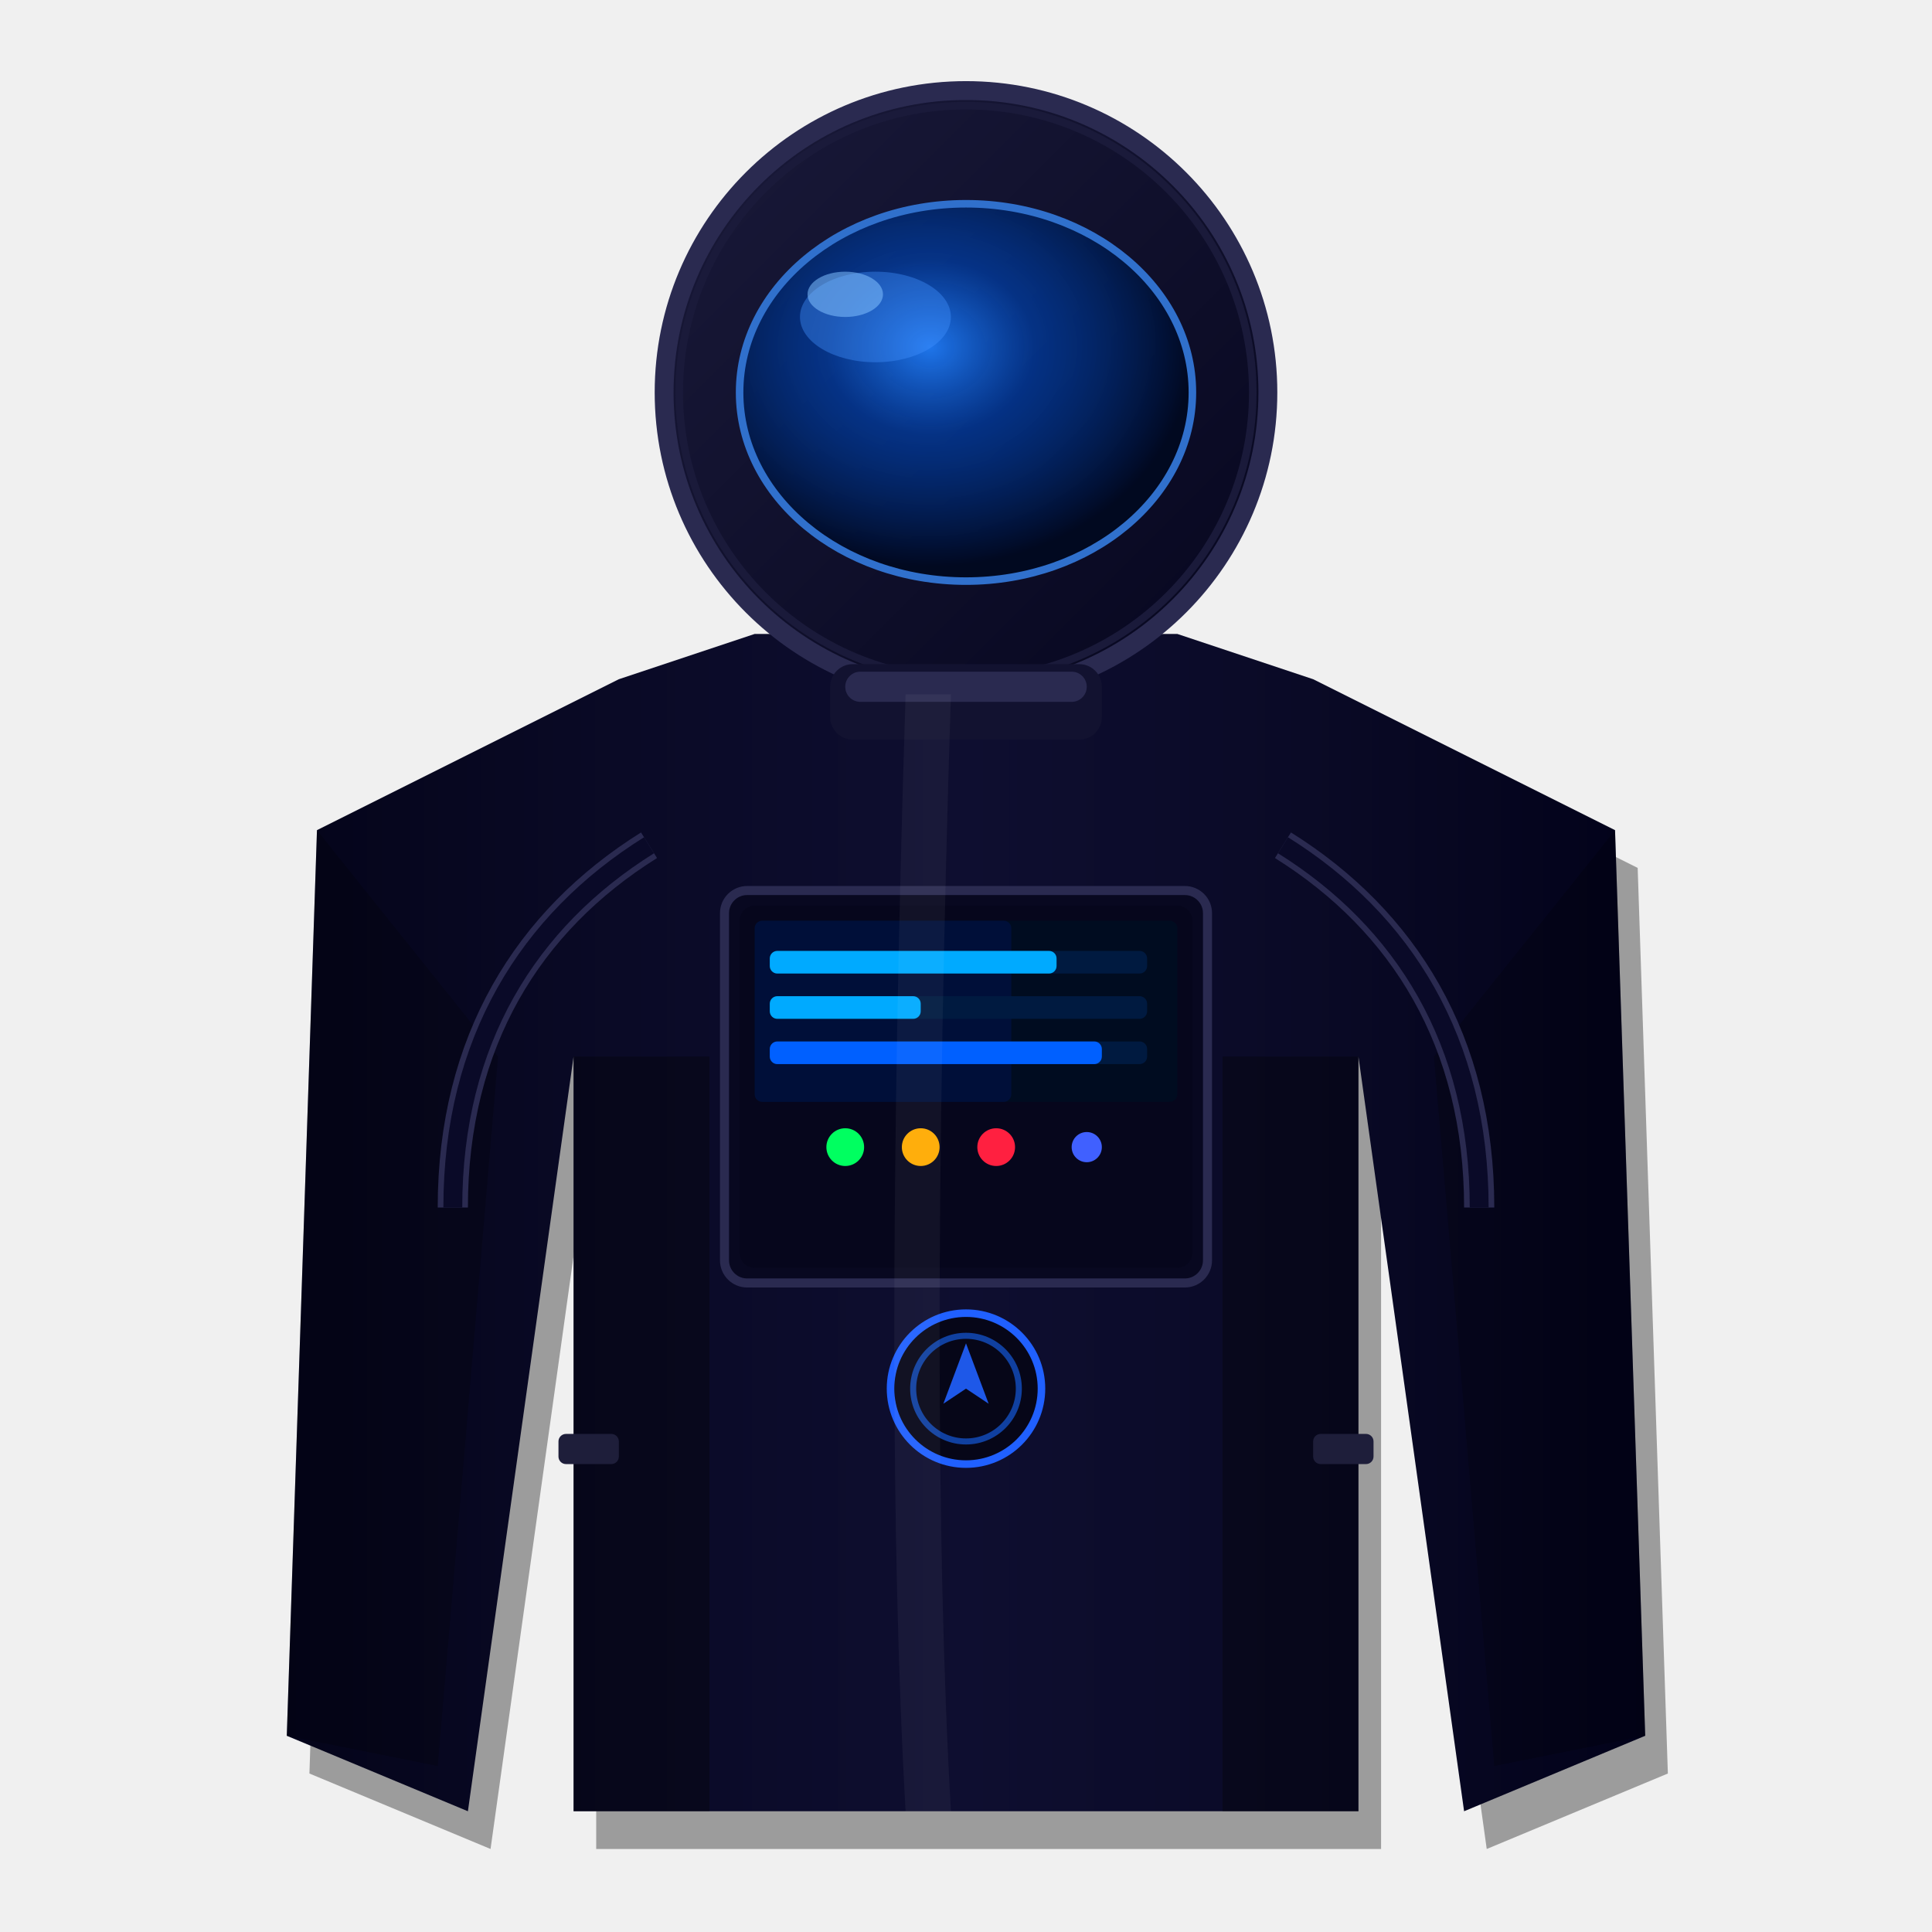
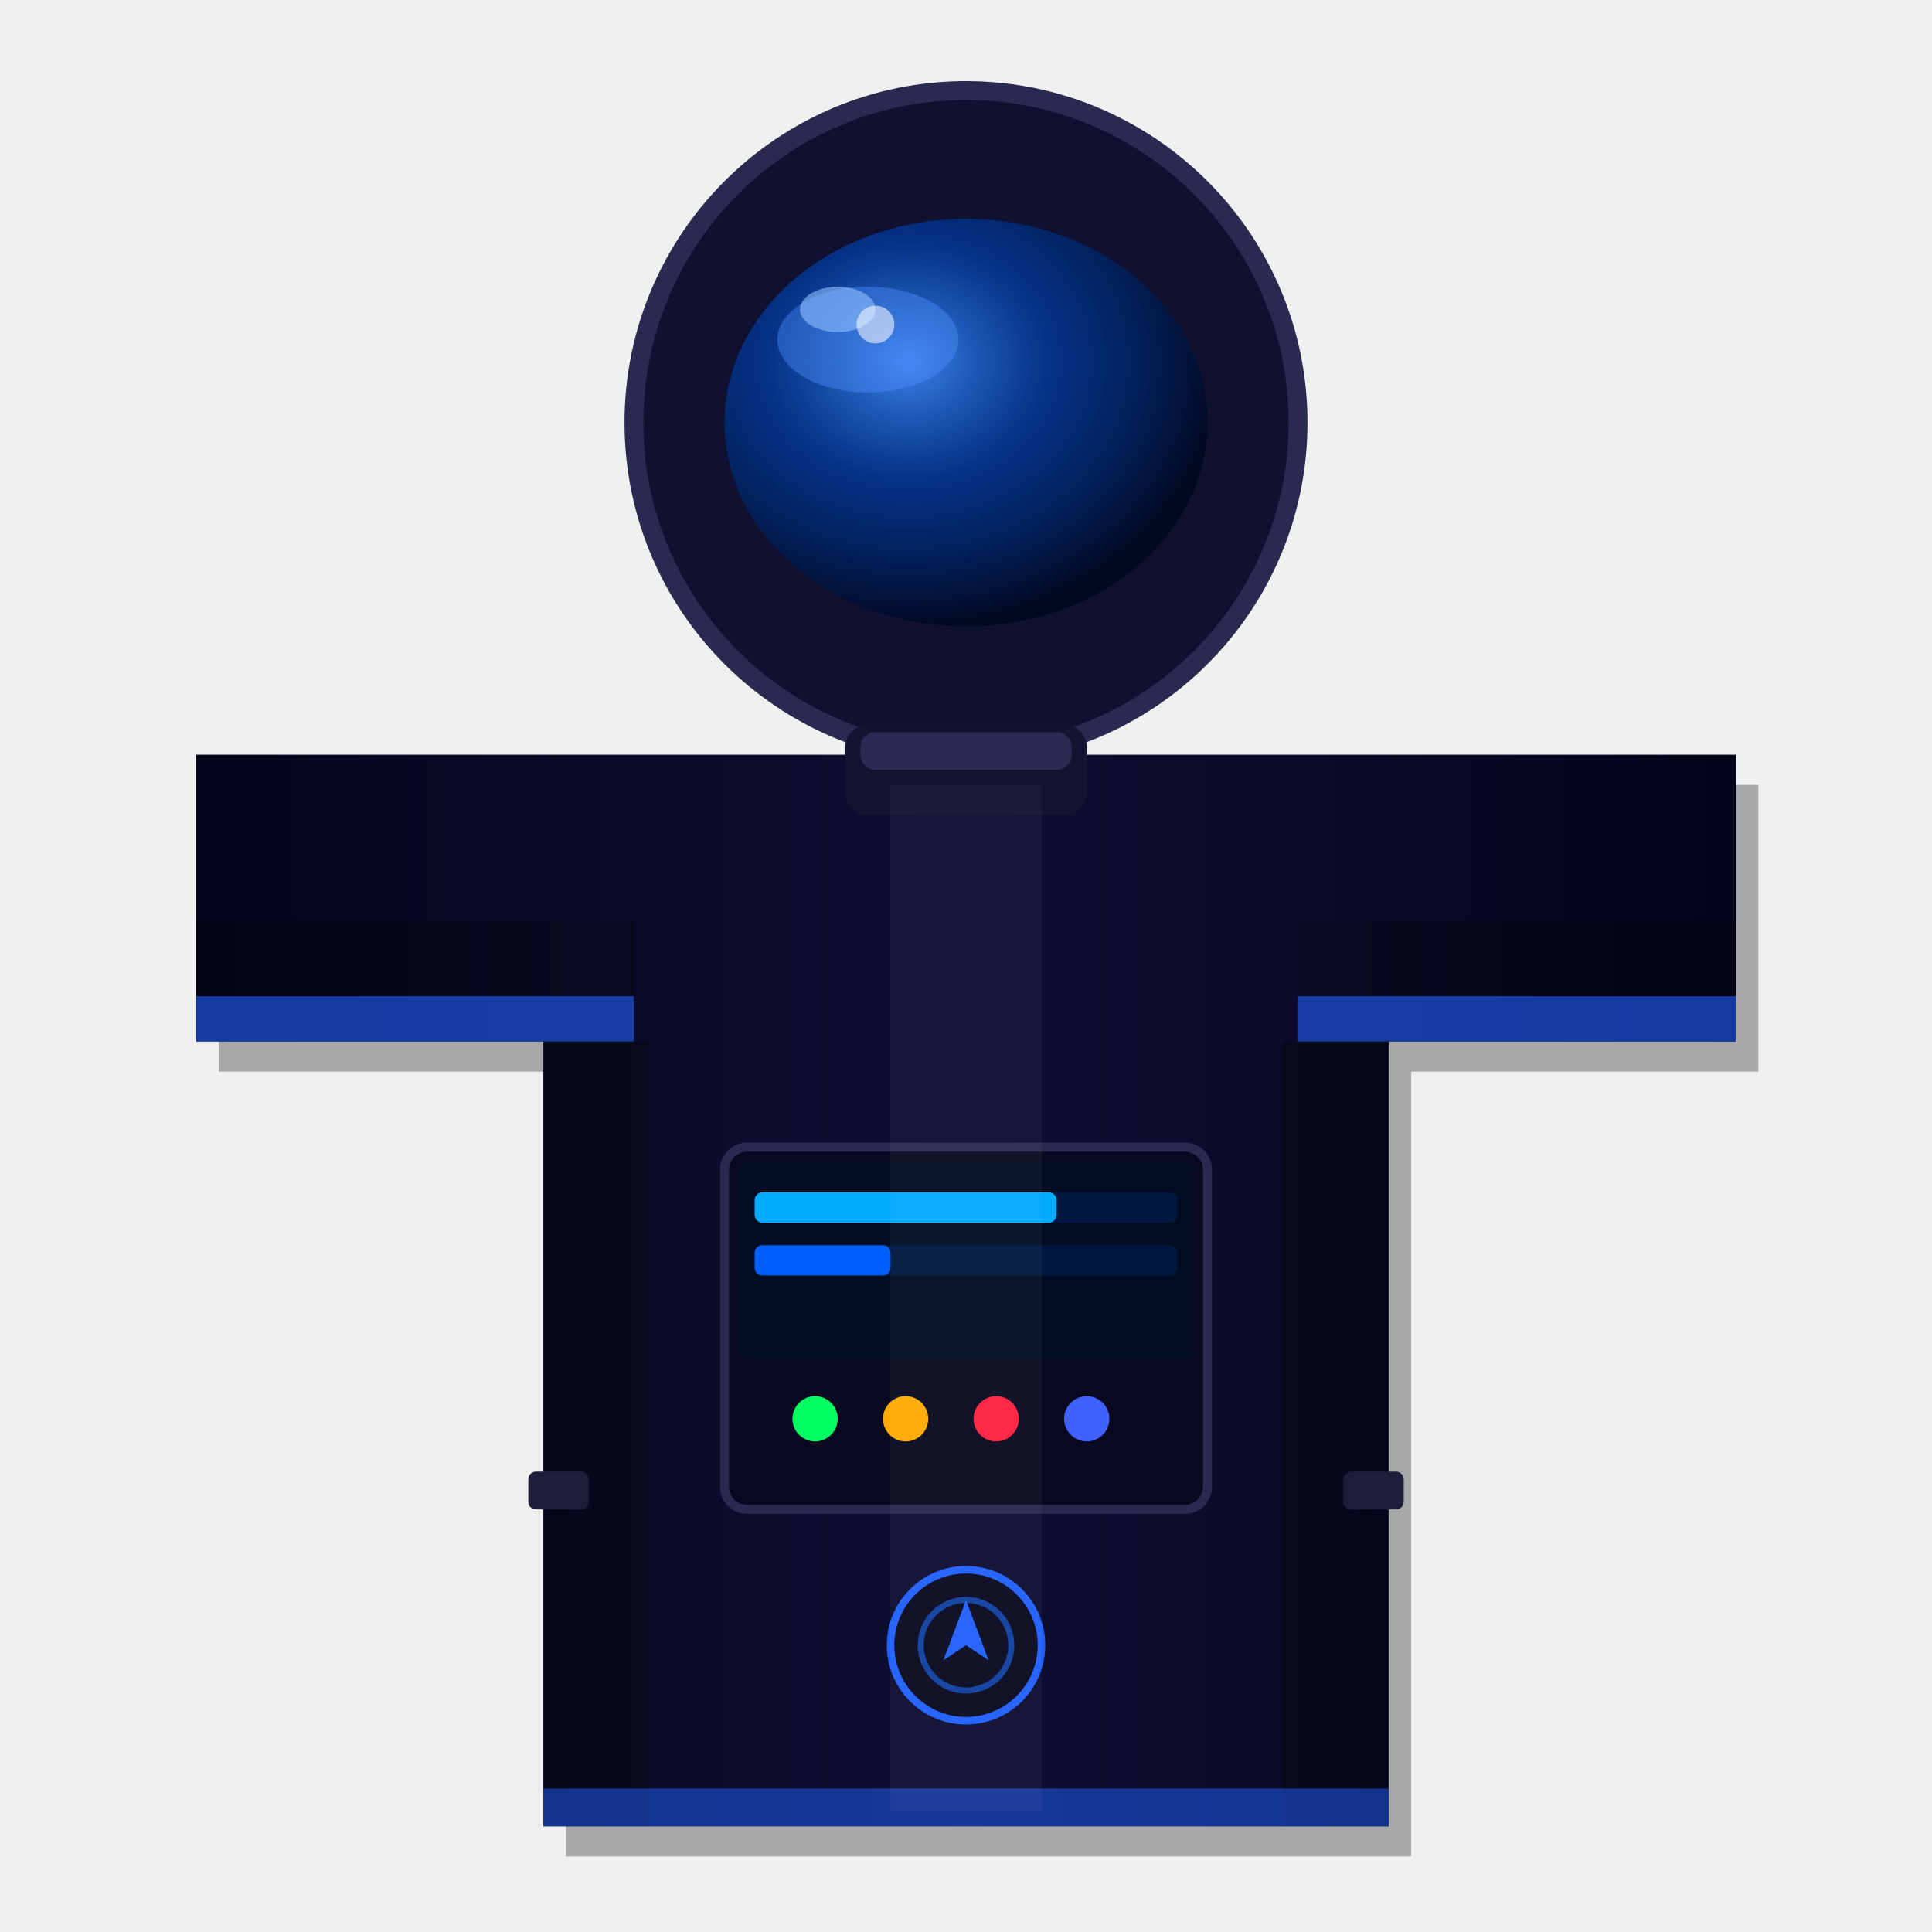
<svg xmlns="http://www.w3.org/2000/svg" width="256" height="256" viewBox="0 0 256 256">
  <defs>
    <linearGradient id="vg" x1="0%" y1="0%" x2="100%" y2="0%">
-       <stop offset="0%" stop-color="#04041A" />
-       <stop offset="25%" stop-color="#0A0A26" />
-       <stop offset="50%" stop-color="#0E0E30" />
-       <stop offset="75%" stop-color="#0A0A26" />
+       <stop offset="0%" stop-color="#04041C" />
+       <stop offset="25%" stop-color="#0A0A28" />
+       <stop offset="50%" stop-color="#0E0E32" />
+       <stop offset="75%" stop-color="#0A0A28" />
      <stop offset="100%" stop-color="#02021A" />
    </linearGradient>
-     <radialGradient id="visor" cx="42%" cy="38%" r="58%">
-       <stop offset="0%" stop-color="#2080FF" stop-opacity="0.9" />
-       <stop offset="40%" stop-color="#0040AA" stop-opacity="0.7" />
+     <radialGradient id="visor" cx="38%" cy="35%" r="65%">
+       <stop offset="0%" stop-color="#4090FF" stop-opacity="0.9" />
+       <stop offset="45%" stop-color="#0040AA" stop-opacity="0.7" />
      <stop offset="100%" stop-color="#000820" stop-opacity="0.95" />
    </radialGradient>
-     <linearGradient id="helmet_g" x1="0%" y1="0%" x2="100%" y2="100%">
-       <stop offset="0%" stop-color="#1A1A3A" />
-       <stop offset="100%" stop-color="#06061E" />
-     </linearGradient>
-     <linearGradient id="blue_edge" x1="0%" y1="0%" x2="100%" y2="0%">
-       <stop offset="0%" stop-color="#2060FF" stop-opacity="0" />
-       <stop offset="50%" stop-color="#2060FF" stop-opacity="0.5" />
-       <stop offset="100%" stop-color="#2060FF" stop-opacity="0" />
-     </linearGradient>
  </defs>
-   <path d="M82,90 L42,110 L38,230 L62,240 L76,140 L76,240 L180,240 L180,140 L194,240 L218,230 L214,110 L174,90 L156,84 L100,84 Z" fill="#000" opacity="0.35" transform="translate(3,5)" />
-   <path d="M82,90 L42,110 L38,230 L62,240 L76,140 L76,240 L180,240 L180,140 L194,240 L218,230 L214,110 L174,90 L156,84 L100,84 Z" fill="url(#vg)" />
-   <path d="M76,140 L76,240 L94,240 L94,140 Z" fill="#000" opacity="0.3" />
-   <path d="M180,140 L180,240 L162,240 L162,140 Z" fill="#000" opacity="0.3" />
-   <path d="M42,110 L38,230 L58,234 L66,140 Z" fill="#000" opacity="0.2" />
-   <path d="M214,110 L218,230 L198,234 L190,140 Z" fill="#000" opacity="0.2" />
-   <circle cx="128" cy="52" r="40" fill="url(#helmet_g)" />
-   <circle cx="128" cy="52" r="40" fill="none" stroke="#2A2A50" stroke-width="2.5" />
-   <circle cx="128" cy="52" r="38" fill="none" stroke="#1A1A3A" stroke-width="1" />
-   <ellipse cx="128" cy="52" rx="30" ry="25" fill="url(#visor)" />
-   <ellipse cx="116" cy="42" rx="10" ry="6" fill="#4090FF" opacity="0.4" />
-   <ellipse cx="112" cy="39" rx="5" ry="3" fill="#80C0FF" opacity="0.55" />
-   <ellipse cx="128" cy="52" rx="30" ry="25" fill="none" stroke="#3070CC" stroke-width="1" />
-   <rect x="110" y="88" width="36" height="10" rx="3" fill="#121230" />
-   <rect x="112" y="89" width="32" height="4" rx="2" fill="#2A2A50" />
-   <rect x="96" y="118" width="64" height="52" rx="3" fill="#080820" stroke="#2A2A50" stroke-width="1.2" />
-   <rect x="98" y="120" width="60" height="48" rx="2" fill="#06061C" />
-   <rect x="100" y="122" width="56" height="24" rx="1" fill="#000C20" />
-   <rect x="100" y="122" width="34" height="24" rx="1" fill="#001040" opacity="0.8" />
-   <rect x="102" y="126" width="50" height="3" rx="1" fill="#001A40" />
-   <rect x="102" y="126" width="38" height="3" rx="1" fill="#00AAFF" />
-   <rect x="102" y="132" width="50" height="3" rx="1" fill="#001A40" />
-   <rect x="102" y="132" width="20" height="3" rx="1" fill="#00AAFF" />
-   <rect x="102" y="138" width="50" height="3" rx="1" fill="#001A40" />
-   <rect x="102" y="138" width="44" height="3" rx="1" fill="#0060FF" />
-   <circle cx="112" cy="152" r="2.5" fill="#00FF60" />
-   <circle cx="122" cy="152" r="2.5" fill="#FFAA00" />
-   <circle cx="132" cy="152" r="2.5" fill="#FF2040" />
-   <circle cx="144" cy="152" r="2" fill="#4060FF" />
-   <path d="M86,112 C70,122 60,138 60,160" stroke="#2A2A50" stroke-width="4" fill="none" />
-   <path d="M86,112 C70,122 60,138 60,160" stroke="#0A0A28" stroke-width="2.5" fill="none" />
-   <path d="M170,112 C186,122 196,138 196,160" stroke="#2A2A50" stroke-width="4" fill="none" />
-   <path d="M170,112 C186,122 196,138 196,160" stroke="#0A0A28" stroke-width="2.5" fill="none" />
-   <circle cx="128" cy="184" r="10" fill="#060618" stroke="#2060FF" stroke-width="1" />
-   <circle cx="128" cy="184" r="7" fill="none" stroke="#1040A0" stroke-width="0.8" />
-   <path d="M128,178 L131,186 L128,184 L125,186 Z" fill="#2060FF" opacity="0.9" />
-   <rect x="74" y="190" width="8" height="4" rx="1" fill="#1E1E3A" />
-   <rect x="174" y="190" width="8" height="4" rx="1" fill="#1E1E3A" />
-   <path d="M62,240 L194,240" stroke="url(#blue_edge)" stroke-width="2" fill="none" />
-   <path d="M120,92 C118,155 118,205 120,240 L126,240 C124,205 124,155 126,92 Z" fill="#FFFFFF" opacity="0.05" />
+   <path d="M 26,100 L 230,100 L 230,138 L 184,138 L 184,242 L 72,242 L 72,138 L 26,138 Z" fill="#000000" opacity="0.3" transform="translate(3,4)" />
+   <path d="M 26,100 L 230,100 L 230,138 L 184,138 L 184,242 L 72,242 L 72,138 L 26,138 Z" fill="url(#vg)" />
+   <circle cx="128" cy="56" r="44" fill="#101030" />
+   <circle cx="128" cy="56" r="44" fill="none" stroke="#2A2A50" stroke-width="2.5" />
+   <ellipse cx="128" cy="56" rx="32" ry="27" fill="url(#visor)" />
+   <ellipse cx="115" cy="45" rx="12" ry="7" fill="#5090FF" opacity="0.4" />
+   <ellipse cx="111" cy="41" rx="5" ry="3" fill="#90C0FF" opacity="0.6" />
+   <circle cx="116" cy="43" r="2.5" fill="#FFFFFF" opacity="0.55" />
+   <rect x="112" y="96" width="32" height="12" rx="3" fill="#141432" />
+   <rect x="114" y="97" width="28" height="5" rx="2" fill="#2A2A50" />
+   <rect x="72" y="138" width="14" height="104" fill="#000000" opacity="0.28" />
+   <rect x="170" y="138" width="14" height="104" fill="#000000" opacity="0.28" />
+   <rect x="26" y="122" width="58" height="16" fill="#000000" opacity="0.2" />
+   <rect x="172" y="122" width="58" height="16" fill="#000000" opacity="0.2" />
+   <rect x="96" y="152" width="64" height="48" rx="3" fill="#080820" stroke="#2A2A50" stroke-width="1.2" />
+   <rect x="98" y="154" width="60" height="26" rx="1" fill="#000C22" />
+   <rect x="100" y="158" width="56" height="4" rx="1" fill="#001840" />
+   <rect x="100" y="158" width="40" height="4" rx="1" fill="#00AAFF" />
+   <rect x="100" y="165" width="56" height="4" rx="1" fill="#001840" />
+   <rect x="100" y="165" width="18" height="4" rx="1" fill="#0060FF" />
+   <circle cx="108" cy="188" r="3" fill="#00FF60" />
+   <circle cx="120" cy="188" r="3" fill="#FFAA00" />
+   <circle cx="132" cy="188" r="3" fill="#FF2040" />
+   <circle cx="144" cy="188" r="3" fill="#4060FF" />
+   <circle cx="128" cy="218" r="10" fill="#080820" stroke="#2060FF" stroke-width="1" />
+   <circle cx="128" cy="218" r="6" fill="none" stroke="#1040A0" stroke-width="0.8" />
+   <polygon points="128,212 131,220 128,218 125,220" fill="#2060FF" />
+   <rect x="26" y="132" width="58" height="6" fill="#2060FF" opacity="0.6" />
+   <rect x="172" y="132" width="58" height="6" fill="#2060FF" opacity="0.6" />
+   <rect x="72" y="237" width="112" height="5" fill="#2060FF" opacity="0.5" />
+   <rect x="70" y="195" width="8" height="5" rx="1" fill="#1E1E3A" />
+   <rect x="178" y="195" width="8" height="5" rx="1" fill="#1E1E3A" />
+   <rect x="118" y="104" width="20" height="136" fill="#FFFFFF" opacity="0.04" />
</svg>
